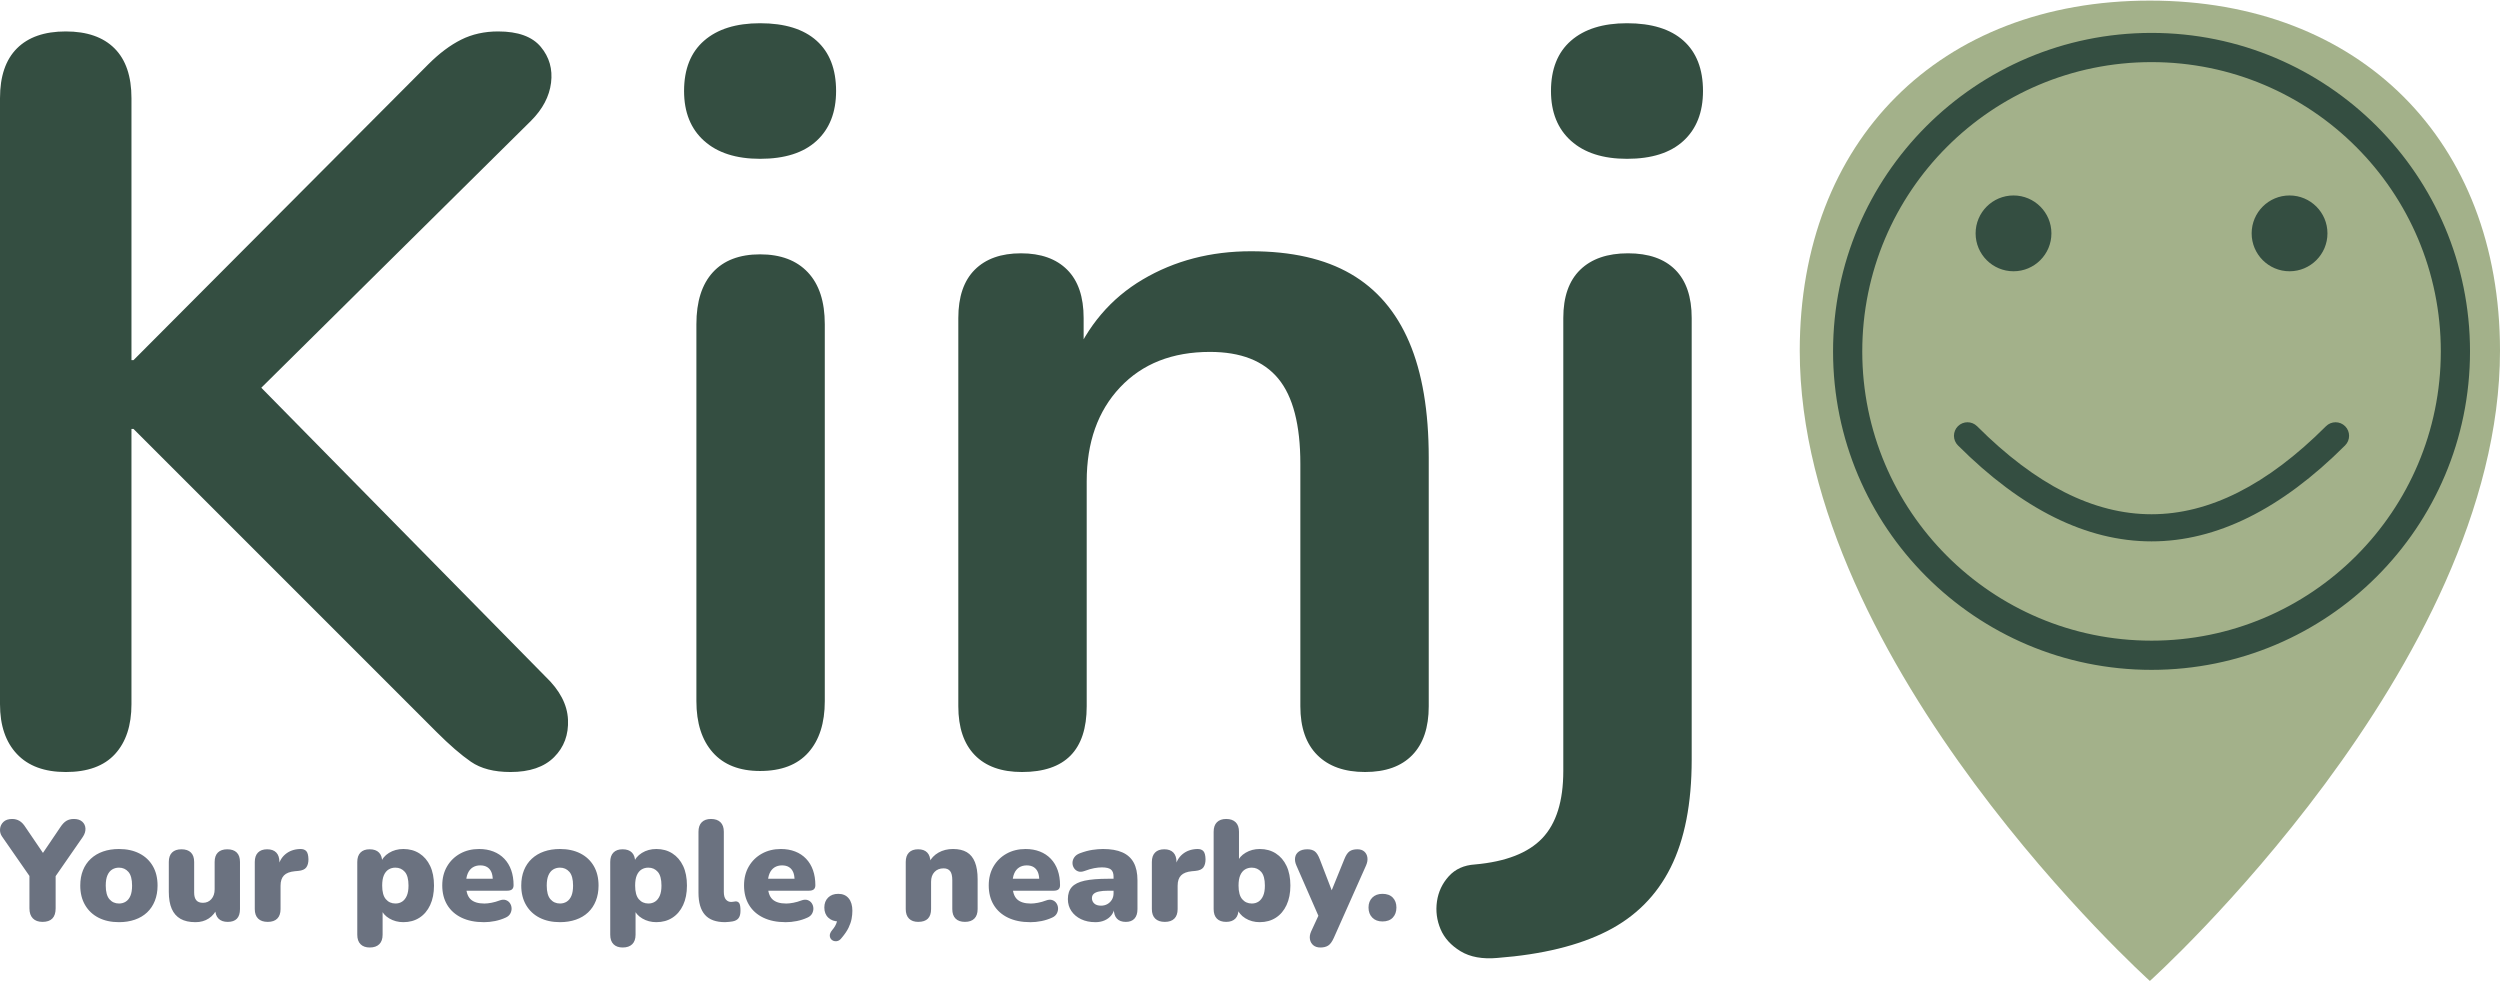
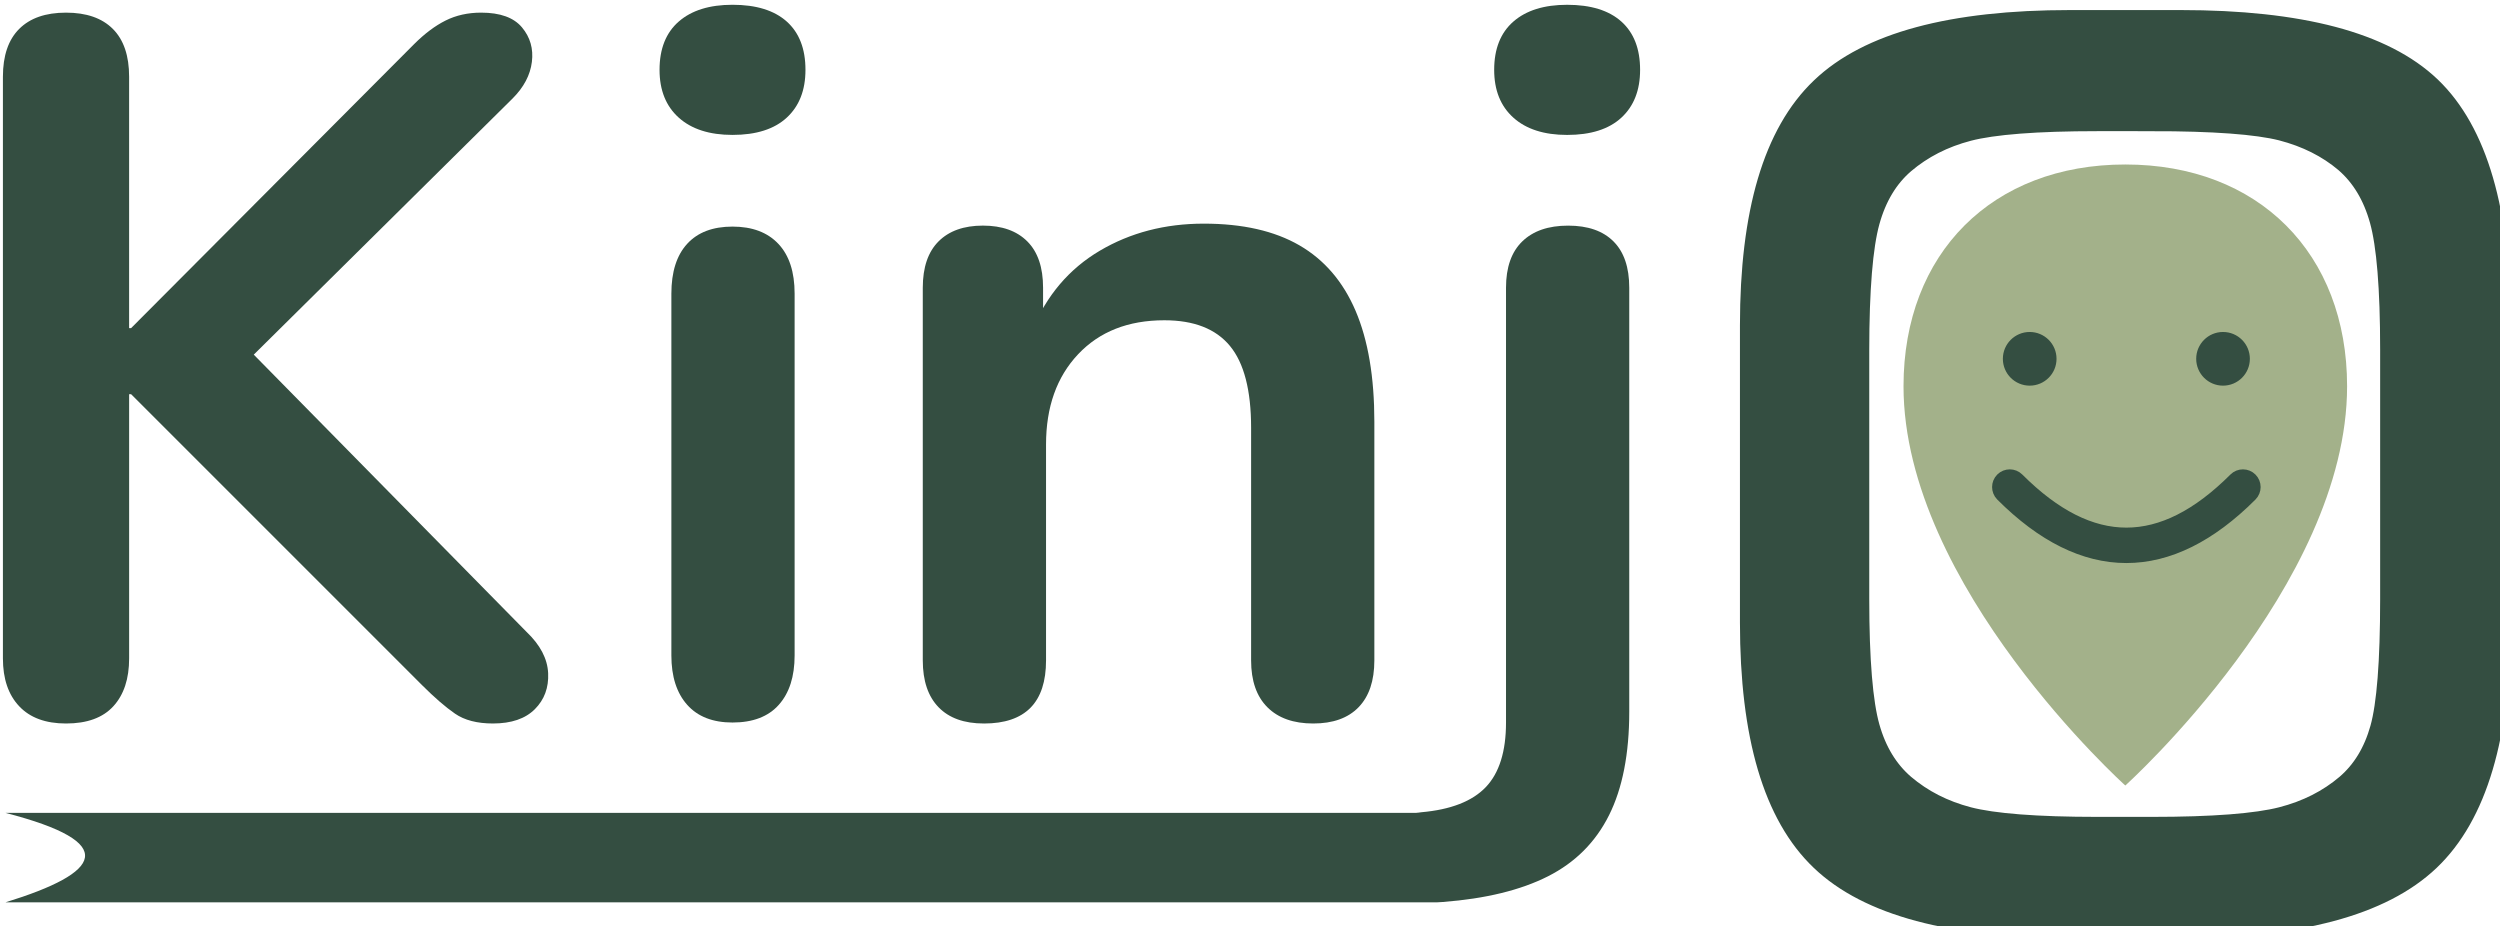
- <svg xmlns="http://www.w3.org/2000/svg" xml:space="preserve" width="3.413in" height="1.34in" version="1.1" style="shape-rendering:geometricPrecision; text-rendering:geometricPrecision; image-rendering:optimizeQuality; fill-rule:evenodd; clip-rule:evenodd" viewBox="0 0 3413.33 1340">
+ <svg xmlns="http://www.w3.org/2000/svg" xml:space="preserve" width="3.538in" height="1.31in" version="1.1" style="shape-rendering:geometricPrecision; text-rendering:geometricPrecision; image-rendering:optimizeQuality; fill-rule:evenodd; clip-rule:evenodd" viewBox="0 0 3538.4 1310">
  <defs>
    <style type="text/css">
   
+     .str2 {stroke:#344E41;stroke-width:41.67;stroke-miterlimit:2.613}
    .str0 {stroke:#344E41;stroke-width:3;stroke-miterlimit:2.613}
-     .fil3 {fill:#344E41}
+     .str1 {stroke:#344E41;stroke-width:27.78;stroke-linecap:round;stroke-miterlimit:2.613}
+     .fil2 {fill:#344E41}
    .fil0 {fill:#344E41;fill-rule:nonzero}
-     .fil1 {fill:#6B7280;fill-rule:nonzero}
-     .fil2 {fill:#A3B18A;fill-rule:nonzero}
+     .fil1 {fill:#A3B18A;fill-rule:nonzero}
   
  </style>
  </defs>
  <g id="Layer_x0020_1">
-     <g id="_2658802984112">
-       <g>
-         <path class="fil0" d="M89.75 1053.99c-28.98,0 -51.19,-8.18 -66.61,-24.54 -15.43,-16.36 -23.14,-39.04 -23.14,-68.02l0 -827.41c0,-29.92 7.71,-52.59 23.14,-68.02 15.43,-15.43 37.63,-23.14 66.61,-23.14 28.98,0 51.19,7.71 66.61,23.14 15.43,15.43 23.14,38.09 23.14,68.02l0 357.61 2.8 0 402.48 -403.89c14.96,-14.96 29.92,-26.18 44.88,-33.66 14.96,-7.48 31.79,-11.22 50.48,-11.22 27.11,0 46.51,7.02 58.2,21.04 11.69,14.02 16.36,30.38 14.02,49.08 -2.34,18.7 -11.45,35.99 -27.35,51.89l-409.5 405.29 1.4 -81.33 427.73 434.74c19.63,18.7 29.92,38.33 30.85,58.9 0.94,20.57 -5.37,37.63 -18.93,51.19 -13.56,13.56 -33.42,20.33 -59.6,20.33 -22.44,0 -40.44,-4.67 -53.99,-14.02 -13.56,-9.35 -29.22,-22.91 -46.98,-40.67l-413.7 -413.7 -2.8 0 0 375.84c0,28.98 -7.48,51.65 -22.44,68.02 -14.96,16.36 -37.39,24.54 -67.31,24.54zm948.01 -1.4c-28.05,0 -49.55,-8.41 -64.51,-25.24 -14.96,-16.83 -22.44,-40.2 -22.44,-70.12l0 -514.67c0,-30.85 7.48,-54.46 22.44,-70.82 14.96,-16.36 36.46,-24.54 64.51,-24.54 28.05,0 49.78,8.18 65.21,24.54 15.43,16.36 23.14,39.96 23.14,70.82l0 514.67c0,29.92 -7.48,53.29 -22.44,70.12 -14.96,16.83 -36.93,25.24 -65.91,25.24zm0 -835.82c-32.72,0 -58.2,-8.18 -76.43,-24.54 -18.23,-16.36 -27.35,-39.03 -27.35,-68.02 0,-29.92 9.11,-52.82 27.35,-68.72 18.23,-15.89 43.71,-23.84 76.43,-23.84 33.65,0 59.37,7.94 77.13,23.84 17.76,15.89 26.65,38.8 26.65,68.72 0,28.98 -8.88,51.66 -26.65,68.02 -17.76,16.36 -43.48,24.54 -77.13,24.54zm357.61 837.22c-28.05,0 -49.55,-7.71 -64.51,-23.14 -14.96,-15.43 -22.44,-37.63 -22.44,-66.61l0 -530.1c0,-28.98 7.48,-50.95 22.44,-65.91 14.96,-14.96 36,-22.44 63.11,-22.44 27.11,0 48.15,7.48 63.11,22.44 14.96,14.96 22.44,36.93 22.44,65.91l0 95.36 -15.43 -35.06c20.57,-49.55 52.59,-87.18 96.06,-112.89 43.48,-25.71 92.79,-38.57 147.95,-38.57 55.16,0 100.5,10.29 136.03,30.85 35.53,20.57 62.17,51.65 79.93,93.26 17.77,41.6 26.65,94.19 26.65,157.76l0 339.38c0,28.98 -7.48,51.19 -22.44,66.61 -14.96,15.43 -36.46,23.14 -64.51,23.14 -28.05,0 -49.79,-7.71 -65.21,-23.14 -15.43,-15.43 -23.14,-37.63 -23.14,-66.61l0 -330.96c0,-53.29 -10.05,-92.09 -30.15,-116.4 -20.1,-24.31 -51.19,-36.46 -93.26,-36.46 -51.42,0 -92.32,16.13 -122.71,48.38 -30.39,32.26 -45.58,75.03 -45.58,128.32l0 307.12c0,59.83 -29.45,89.75 -88.35,89.75zm649.31 253.83c-20.57,1.87 -37.4,-1.17 -50.49,-9.11 -13.09,-7.94 -22.2,-18 -27.35,-30.15 -5.14,-12.15 -6.78,-24.78 -4.91,-37.87 1.87,-13.09 7.25,-24.54 16.13,-34.36 8.88,-9.81 20.8,-15.19 35.76,-16.13 42.07,-3.74 72.69,-15.66 91.85,-35.76 19.17,-20.1 28.75,-50.72 28.75,-91.86l0 -618.45c0,-28.98 7.71,-50.95 23.14,-65.91 15.43,-14.96 37.16,-22.44 65.21,-22.44 28.05,0 49.56,7.48 64.51,22.44 14.96,14.96 22.44,36.93 22.44,65.91l0 603.02c0,59.83 -9.58,108.92 -28.75,147.25 -19.17,38.33 -48.15,67.31 -86.95,86.95 -38.8,19.63 -88.58,31.79 -149.35,36.46zm176.7 -1091.05c-32.72,0 -58.2,-8.18 -76.43,-24.54 -18.23,-16.36 -27.35,-39.03 -27.35,-68.02 0,-29.92 9.11,-52.82 27.35,-68.72 18.23,-15.89 43.71,-23.84 76.43,-23.84 33.66,0 59.37,7.94 77.13,23.84 17.76,15.89 26.65,38.8 26.65,68.72 0,28.98 -8.88,51.66 -26.65,68.02 -17.76,16.36 -43.48,24.54 -77.13,24.54z" />
-         <path class="fil1" d="M58.08 1258.61c-5.7,0 -10.11,-1.59 -13.22,-4.76 -3.11,-3.17 -4.67,-7.74 -4.67,-13.7l0 -53.25 7.39 19.63 -44.7 -64.33c-2.2,-3.11 -3.14,-6.57 -2.82,-10.4 0.32,-3.82 1.88,-7.06 4.67,-9.72 2.78,-2.66 6.77,-3.98 11.95,-3.98 3.63,0 6.93,0.87 9.91,2.62 2.98,1.75 5.76,4.7 8.35,8.84l27.21 40.04 -7 0 27.21 -40.23c2.72,-4.15 5.51,-7.06 8.36,-8.74 2.85,-1.69 6.22,-2.53 10.11,-2.53 4.92,0 8.74,1.23 11.47,3.69 2.72,2.46 4.18,5.57 4.37,9.33 0.2,3.76 -1,7.58 -3.59,11.47l-44.31 63.94 7.19 -19.63 0 53.25c0,12.31 -5.96,18.46 -17.88,18.46zm104.37 0.39c-10.63,0 -19.89,-2.01 -27.79,-6.02 -7.91,-4.02 -14.06,-9.78 -18.46,-17.3 -4.41,-7.52 -6.61,-16.39 -6.61,-26.62 0,-7.78 1.23,-14.74 3.69,-20.89 2.46,-6.15 6.03,-11.4 10.69,-15.74 4.66,-4.34 10.23,-7.64 16.71,-9.91 6.48,-2.27 13.73,-3.4 21.77,-3.4 10.62,0 19.89,2.01 27.79,6.02 7.9,4.02 14.03,9.75 18.37,17.2 4.34,7.45 6.51,16.36 6.51,26.72 0,7.64 -1.23,14.57 -3.69,20.79 -2.46,6.22 -5.99,11.5 -10.59,15.84 -4.6,4.34 -10.17,7.65 -16.72,9.91 -6.54,2.27 -13.77,3.4 -21.67,3.4zm0 -25.46c3.5,0 6.61,-0.87 9.33,-2.62 2.72,-1.75 4.83,-4.41 6.32,-7.97 1.49,-3.56 2.23,-8.19 2.23,-13.89 0,-8.69 -1.69,-14.93 -5.05,-18.76 -3.37,-3.82 -7.65,-5.73 -12.83,-5.73 -3.5,0 -6.61,0.84 -9.33,2.52 -2.72,1.69 -4.86,4.31 -6.41,7.87 -1.56,3.56 -2.33,8.26 -2.33,14.09 0,8.55 1.69,14.77 5.05,18.65 3.37,3.89 7.71,5.83 13.02,5.83zm104.37 25.46c-8.29,0 -15.09,-1.52 -20.41,-4.57 -5.31,-3.05 -9.3,-7.61 -11.95,-13.7 -2.66,-6.09 -3.98,-13.8 -3.98,-23.13l0 -40.81c0,-5.7 1.49,-10.01 4.47,-12.93 2.98,-2.91 7.26,-4.37 12.83,-4.37 5.57,0 9.85,1.46 12.83,4.37 2.98,2.92 4.47,7.22 4.47,12.93l0 41.78c0,4.67 0.97,8.16 2.91,10.5 1.94,2.33 4.99,3.5 9.13,3.5 4.67,0 8.49,-1.68 11.47,-5.05 2.98,-3.37 4.47,-7.84 4.47,-13.41l0 -37.31c0,-5.7 1.49,-10.01 4.47,-12.93 2.98,-2.91 7.26,-4.37 12.83,-4.37 5.57,0 9.85,1.46 12.83,4.37 2.98,2.92 4.47,7.22 4.47,12.93l0 64.33c0,11.66 -5.57,17.49 -16.71,17.49 -5.44,0 -9.65,-1.49 -12.63,-4.47 -2.98,-2.98 -4.47,-7.32 -4.47,-13.02l0 -11.27 3.11 9.52c-2.85,6.35 -6.83,11.21 -11.96,14.57 -5.11,3.37 -11.17,5.06 -18.17,5.06zm98.73 -0.39c-5.7,0 -10.07,-1.49 -13.12,-4.47 -3.04,-2.98 -4.57,-7.32 -4.57,-13.02l0 -64.33c0,-5.57 1.46,-9.85 4.37,-12.83 2.91,-2.98 7.09,-4.47 12.54,-4.47 5.44,0 9.59,1.49 12.44,4.47 2.85,2.98 4.28,7.26 4.28,12.83l0 7.97 -1.94 0c1.3,-7.78 4.63,-13.93 10.01,-18.46 5.38,-4.54 12.08,-6.93 20.11,-7.19 3.76,-0.13 6.57,0.81 8.46,2.81 1.88,2.01 2.88,5.74 3.01,11.18 0,4.67 -0.97,8.36 -2.92,11.08 -1.94,2.72 -5.63,4.34 -11.08,4.86l-4.47 0.39c-6.87,0.65 -11.85,2.56 -14.96,5.73 -3.11,3.17 -4.67,7.87 -4.67,14.09l0 31.87c0,5.7 -1.49,10.04 -4.47,13.02 -2.98,2.98 -7.32,4.47 -13.02,4.47zm139.35 34.98c-5.44,0 -9.65,-1.49 -12.63,-4.47 -2.98,-2.98 -4.47,-7.32 -4.47,-13.02l0 -99.31c0,-5.57 1.46,-9.85 4.37,-12.83 2.91,-2.98 7.09,-4.47 12.54,-4.47 5.57,0 9.81,1.49 12.73,4.47 2.92,2.98 4.37,7.26 4.37,12.83l0 11.27 -2.14 -9.52c1.81,-5.83 5.6,-10.53 11.37,-14.09 5.76,-3.56 12.34,-5.34 19.72,-5.34 8.3,0 15.58,2.01 21.87,6.02 6.28,4.02 11.18,9.72 14.67,17.1 3.5,7.39 5.25,16.33 5.25,26.82 0,10.23 -1.75,19.11 -5.25,26.62 -3.5,7.52 -8.39,13.28 -14.67,17.3 -6.28,4.02 -13.57,6.02 -21.87,6.02 -7.13,0 -13.54,-1.69 -19.24,-5.06 -5.7,-3.37 -9.52,-7.77 -11.46,-13.21l2.33 0 0 35.37c0,5.7 -1.52,10.04 -4.57,13.02 -3.05,2.98 -7.35,4.47 -12.93,4.47zm34.98 -60.06c3.5,0 6.57,-0.87 9.23,-2.62 2.65,-1.75 4.76,-4.41 6.31,-7.97 1.56,-3.56 2.33,-8.19 2.33,-13.89 0,-8.69 -1.68,-14.93 -5.05,-18.76 -3.37,-3.82 -7.65,-5.73 -12.83,-5.73 -3.5,0 -6.61,0.84 -9.33,2.52 -2.72,1.69 -4.86,4.31 -6.41,7.87 -1.56,3.56 -2.33,8.26 -2.33,14.09 0,8.55 1.69,14.77 5.05,18.65 3.37,3.89 7.71,5.83 13.02,5.83zm120.5 25.46c-11.66,0 -21.73,-2.04 -30.22,-6.12 -8.49,-4.08 -15,-9.88 -19.53,-17.39 -4.54,-7.52 -6.8,-16.39 -6.8,-26.63 0,-9.85 2.17,-18.5 6.51,-25.94 4.34,-7.45 10.3,-13.28 17.88,-17.49 7.58,-4.21 16.23,-6.31 25.95,-6.31 7.13,0 13.6,1.13 19.43,3.4 5.83,2.27 10.82,5.57 14.96,9.91 4.15,4.34 7.29,9.56 9.43,15.65 2.14,6.09 3.21,12.89 3.21,20.41 0,2.59 -0.71,4.5 -2.14,5.73 -1.43,1.23 -3.69,1.85 -6.8,1.85l-59.47 0 0 -16.33 43.15 0 -3.11 2.53c0,-4.8 -0.65,-8.68 -1.94,-11.66 -1.3,-2.98 -3.21,-5.25 -5.74,-6.8 -2.52,-1.56 -5.67,-2.33 -9.43,-2.33 -4.02,0 -7.48,0.94 -10.4,2.81 -2.91,1.88 -5.15,4.63 -6.7,8.26 -1.56,3.63 -2.33,8.17 -2.33,13.61l0 1.75c0,9.2 2.04,15.78 6.12,19.73 4.08,3.95 10.4,5.93 18.95,5.93 2.85,0 6.12,-0.35 9.81,-1.07 3.69,-0.71 7.22,-1.72 10.59,-3.01 3.37,-1.3 6.28,-1.52 8.75,-0.68 2.46,0.84 4.37,2.27 5.73,4.28 1.36,2.01 2.11,4.28 2.24,6.8 0.13,2.52 -0.46,4.99 -1.75,7.39 -1.3,2.39 -3.43,4.24 -6.41,5.54 -4.54,2.07 -9.36,3.63 -14.48,4.67 -5.12,1.04 -10.27,1.56 -15.45,1.56zm104.17 0c-10.63,0 -19.89,-2.01 -27.79,-6.02 -7.91,-4.02 -14.06,-9.78 -18.47,-17.3 -4.4,-7.52 -6.61,-16.39 -6.61,-26.62 0,-7.78 1.23,-14.74 3.69,-20.89 2.46,-6.15 6.03,-11.4 10.69,-15.74 4.67,-4.34 10.24,-7.64 16.72,-9.91 6.48,-2.27 13.73,-3.4 21.77,-3.4 10.62,0 19.89,2.01 27.79,6.02 7.9,4.02 14.02,9.75 18.37,17.2 4.34,7.45 6.51,16.36 6.51,26.72 0,7.64 -1.23,14.57 -3.69,20.79 -2.46,6.22 -6,11.5 -10.59,15.84 -4.6,4.34 -10.17,7.65 -16.71,9.91 -6.54,2.27 -13.77,3.4 -21.67,3.4zm0 -25.46c3.5,0 6.61,-0.87 9.33,-2.62 2.72,-1.75 4.83,-4.41 6.32,-7.97 1.49,-3.56 2.23,-8.19 2.23,-13.89 0,-8.69 -1.69,-14.93 -5.05,-18.76 -3.37,-3.82 -7.65,-5.73 -12.83,-5.73 -3.5,0 -6.61,0.84 -9.33,2.52 -2.72,1.69 -4.86,4.31 -6.41,7.87 -1.56,3.56 -2.33,8.26 -2.33,14.09 0,8.55 1.68,14.77 5.05,18.65 3.37,3.89 7.71,5.83 13.02,5.83zm85.71 60.06c-5.44,0 -9.65,-1.49 -12.63,-4.47 -2.98,-2.98 -4.47,-7.32 -4.47,-13.02l0 -99.31c0,-5.57 1.46,-9.85 4.37,-12.83 2.92,-2.98 7.09,-4.47 12.54,-4.47 5.57,0 9.81,1.49 12.73,4.47 2.91,2.98 4.37,7.26 4.37,12.83l0 11.27 -2.14 -9.52c1.81,-5.83 5.6,-10.53 11.37,-14.09 5.77,-3.56 12.34,-5.34 19.73,-5.34 8.29,0 15.58,2.01 21.87,6.02 6.28,4.02 11.17,9.72 14.67,17.1 3.5,7.39 5.24,16.33 5.24,26.82 0,10.23 -1.75,19.11 -5.24,26.62 -3.5,7.52 -8.39,13.28 -14.67,17.3 -6.29,4.02 -13.57,6.02 -21.87,6.02 -7.13,0 -13.54,-1.69 -19.24,-5.06 -5.7,-3.37 -9.52,-7.77 -11.47,-13.21l2.33 0 0 35.37c0,5.7 -1.52,10.04 -4.57,13.02 -3.04,2.98 -7.35,4.47 -12.92,4.47zm34.98 -60.06c3.5,0 6.58,-0.87 9.23,-2.62 2.66,-1.75 4.76,-4.41 6.32,-7.97 1.56,-3.56 2.33,-8.19 2.33,-13.89 0,-8.69 -1.69,-14.93 -5.05,-18.76 -3.37,-3.82 -7.65,-5.73 -12.83,-5.73 -3.5,0 -6.61,0.84 -9.33,2.52 -2.72,1.69 -4.86,4.31 -6.41,7.87 -1.56,3.56 -2.33,8.26 -2.33,14.09 0,8.55 1.68,14.77 5.05,18.65 3.37,3.89 7.71,5.83 13.02,5.83zm104.76 25.46c-12.44,0 -21.61,-3.33 -27.5,-10.01 -5.9,-6.67 -8.84,-16.75 -8.84,-30.22l0 -83.18c0,-5.7 1.49,-10.04 4.47,-13.02 2.98,-2.98 7.19,-4.47 12.63,-4.47 5.57,0 9.88,1.49 12.93,4.47 3.04,2.98 4.57,7.32 4.57,13.02l0 82.01c0,4.8 0.94,8.3 2.82,10.5 1.88,2.2 4.31,3.3 7.29,3.3 0.91,0 1.85,-0.09 2.82,-0.29 0.97,-0.19 2.04,-0.35 3.2,-0.48 2.2,0 3.85,0.84 4.96,2.53 1.1,1.68 1.65,5.11 1.65,10.3 0,4.54 -0.91,7.93 -2.72,10.2 -1.81,2.27 -4.6,3.73 -8.36,4.37 -1.04,0.13 -2.53,0.32 -4.47,0.58 -1.94,0.26 -3.76,0.39 -5.44,0.39zm82.41 0c-11.66,0 -21.74,-2.04 -30.22,-6.12 -8.49,-4.08 -15,-9.88 -19.53,-17.39 -4.54,-7.52 -6.8,-16.39 -6.8,-26.63 0,-9.85 2.17,-18.5 6.51,-25.94 4.34,-7.45 10.3,-13.28 17.88,-17.49 7.58,-4.21 16.23,-6.31 25.94,-6.31 7.13,0 13.61,1.13 19.44,3.4 5.83,2.27 10.82,5.57 14.96,9.91 4.15,4.34 7.29,9.56 9.43,15.65 2.14,6.09 3.21,12.89 3.21,20.41 0,2.59 -0.71,4.5 -2.14,5.73 -1.43,1.23 -3.69,1.85 -6.8,1.85l-59.47 0 0 -16.33 43.15 0 -3.11 2.53c0,-4.8 -0.65,-8.68 -1.94,-11.66 -1.3,-2.98 -3.2,-5.25 -5.73,-6.8 -2.53,-1.56 -5.67,-2.33 -9.43,-2.33 -4.02,0 -7.48,0.94 -10.4,2.81 -2.91,1.88 -5.15,4.63 -6.7,8.26 -1.56,3.63 -2.33,8.17 -2.33,13.61l0 1.75c0,9.2 2.04,15.78 6.12,19.73 4.08,3.95 10.4,5.93 18.95,5.93 2.85,0 6.12,-0.35 9.81,-1.07 3.69,-0.71 7.22,-1.72 10.59,-3.01 3.37,-1.3 6.28,-1.52 8.75,-0.68 2.46,0.84 4.37,2.27 5.73,4.28 1.36,2.01 2.11,4.28 2.24,6.8 0.13,2.52 -0.45,4.99 -1.75,7.39 -1.3,2.39 -3.43,4.24 -6.41,5.54 -4.54,2.07 -9.36,3.63 -14.48,4.67 -5.12,1.04 -10.27,1.56 -15.45,1.56zm76.96 21.19c-2.07,2.85 -4.37,4.44 -6.9,4.76 -2.53,0.32 -4.7,-0.19 -6.51,-1.56 -1.81,-1.36 -2.81,-3.24 -3.01,-5.63 -0.19,-2.4 0.87,-5.02 3.21,-7.87 3.24,-3.76 5.37,-7.51 6.41,-11.27 1.04,-3.76 1.56,-7.13 1.56,-10.11l1.17 9.52c-5.96,0 -10.76,-1.72 -14.38,-5.15 -3.63,-3.43 -5.44,-8.07 -5.44,-13.89 0,-5.57 1.72,-10.07 5.15,-13.51 3.43,-3.43 8.06,-5.15 13.89,-5.15 6.09,0 10.82,2.04 14.19,6.12 3.37,4.08 5.06,9.75 5.06,17 0,3.63 -0.36,7.32 -1.07,11.08 -0.71,3.76 -2.07,7.74 -4.08,11.95 -2.01,4.21 -5.09,8.78 -9.23,13.7zm104.37 -21.57c-5.44,0 -9.65,-1.49 -12.63,-4.47 -2.98,-2.98 -4.47,-7.32 -4.47,-13.02l0 -64.33c0,-5.57 1.46,-9.85 4.37,-12.83 2.92,-2.98 7.09,-4.47 12.54,-4.47 5.44,0 9.59,1.49 12.44,4.47 2.85,2.98 4.28,7.26 4.28,12.83l0 9.13 -2.14 -7.97c3.11,-6.09 7.55,-10.75 13.31,-13.99 5.77,-3.24 12.34,-4.86 19.73,-4.86 7.64,0 13.93,1.46 18.85,4.37 4.93,2.91 8.62,7.45 11.08,13.6 2.46,6.15 3.69,13.89 3.69,23.22l0 40.81c0,5.7 -1.49,10.04 -4.47,13.02 -2.98,2.98 -7.25,4.47 -12.83,4.47 -5.57,0 -9.85,-1.49 -12.83,-4.47 -2.98,-2.98 -4.47,-7.32 -4.47,-13.02l0 -39.45c0,-5.83 -1,-9.98 -3.01,-12.44 -2.01,-2.46 -4.96,-3.69 -8.84,-3.69 -5.19,0 -9.33,1.65 -12.44,4.96 -3.11,3.3 -4.67,7.74 -4.67,13.31l0 37.31c0,11.66 -5.83,17.49 -17.49,17.49zm152.76 0.39c-11.66,0 -21.73,-2.04 -30.22,-6.12 -8.48,-4.08 -15,-9.88 -19.53,-17.39 -4.54,-7.52 -6.8,-16.39 -6.8,-26.63 0,-9.85 2.17,-18.5 6.51,-25.94 4.34,-7.45 10.3,-13.28 17.88,-17.49 7.58,-4.21 16.23,-6.31 25.94,-6.31 7.13,0 13.6,1.13 19.43,3.4 5.83,2.27 10.82,5.57 14.97,9.91 4.15,4.34 7.29,9.56 9.43,15.65 2.14,6.09 3.2,12.89 3.2,20.41 0,2.59 -0.71,4.5 -2.14,5.73 -1.43,1.23 -3.69,1.85 -6.8,1.85l-59.47 0 0 -16.33 43.15 0 -3.11 2.53c0,-4.8 -0.65,-8.68 -1.94,-11.66 -1.3,-2.98 -3.2,-5.25 -5.73,-6.8 -2.53,-1.56 -5.67,-2.33 -9.43,-2.33 -4.02,0 -7.48,0.94 -10.4,2.81 -2.92,1.88 -5.15,4.63 -6.7,8.26 -1.56,3.63 -2.33,8.17 -2.33,13.61l0 1.75c0,9.2 2.04,15.78 6.12,19.73 4.08,3.95 10.4,5.93 18.95,5.93 2.85,0 6.12,-0.35 9.81,-1.07 3.69,-0.71 7.22,-1.72 10.59,-3.01 3.37,-1.3 6.28,-1.52 8.74,-0.68 2.46,0.84 4.37,2.27 5.73,4.28 1.36,2.01 2.11,4.28 2.24,6.8 0.13,2.52 -0.45,4.99 -1.75,7.39 -1.3,2.39 -3.43,4.24 -6.41,5.54 -4.54,2.07 -9.36,3.63 -14.48,4.67 -5.12,1.04 -10.27,1.56 -15.45,1.56zm89.01 0c-7.39,0 -13.89,-1.36 -19.53,-4.08 -5.63,-2.72 -10.04,-6.44 -13.22,-11.17 -3.17,-4.73 -4.76,-10.14 -4.76,-16.23 0,-7 1.81,-12.5 5.44,-16.52 3.63,-4.02 9.46,-6.9 17.49,-8.65 8.04,-1.75 18.72,-2.62 32.07,-2.62l10.69 0 0 16.33 -10.69 0c-5.06,0 -9.24,0.35 -12.54,1.07 -3.3,0.71 -5.73,1.81 -7.29,3.3 -1.56,1.49 -2.33,3.4 -2.33,5.73 0,2.98 1.07,5.44 3.2,7.39 2.14,1.94 5.22,2.92 9.23,2.92 3.24,0 6.12,-0.71 8.65,-2.14 2.53,-1.43 4.57,-3.4 6.12,-5.93 1.56,-2.53 2.33,-5.47 2.33,-8.84l0 -22.54c0,-4.67 -1.2,-7.97 -3.59,-9.91 -2.4,-1.94 -6.51,-2.91 -12.34,-2.91 -3.11,0 -6.61,0.35 -10.5,1.07 -3.89,0.71 -8.22,1.98 -13.02,3.79 -3.5,1.3 -6.48,1.49 -8.94,0.58 -2.46,-0.91 -4.37,-2.46 -5.73,-4.67 -1.36,-2.2 -2.01,-4.6 -1.94,-7.19 0.06,-2.59 0.91,-5.06 2.52,-7.39 1.62,-2.33 4.11,-4.15 7.48,-5.44 6.22,-2.33 11.95,-3.89 17.2,-4.67 5.25,-0.78 10.07,-1.17 14.48,-1.17 10.63,0 19.41,1.52 26.33,4.57 6.93,3.04 12.11,7.71 15.55,13.99 3.43,6.28 5.15,14.35 5.15,24.2l0 39.26c0,5.7 -1.36,10.04 -4.08,13.02 -2.72,2.98 -6.67,4.47 -11.85,4.47 -5.31,0 -9.36,-1.49 -12.15,-4.47 -2.78,-2.98 -4.18,-7.32 -4.18,-13.02l0 -5.05 1.17 2.72c-0.65,4.15 -2.14,7.71 -4.47,10.69 -2.33,2.98 -5.38,5.31 -9.13,7 -3.76,1.69 -8.04,2.53 -12.83,2.53zm94.85 -0.39c-5.7,0 -10.07,-1.49 -13.12,-4.47 -3.04,-2.98 -4.57,-7.32 -4.57,-13.02l0 -64.33c0,-5.57 1.46,-9.85 4.37,-12.83 2.92,-2.98 7.09,-4.47 12.54,-4.47 5.44,0 9.59,1.49 12.44,4.47 2.85,2.98 4.28,7.26 4.28,12.83l0 7.97 -1.94 0c1.3,-7.78 4.63,-13.93 10.01,-18.46 5.38,-4.54 12.08,-6.93 20.12,-7.19 3.76,-0.13 6.57,0.81 8.45,2.81 1.88,2.01 2.88,5.74 3.01,11.18 0,4.67 -0.97,8.36 -2.91,11.08 -1.94,2.72 -5.64,4.34 -11.08,4.86l-4.47 0.39c-6.87,0.65 -11.86,2.56 -14.96,5.73 -3.11,3.17 -4.67,7.87 -4.67,14.09l0 31.87c0,5.7 -1.49,10.04 -4.47,13.02 -2.98,2.98 -7.32,4.47 -13.02,4.47zm129.63 0.39c-7.38,0 -13.96,-1.78 -19.72,-5.35 -5.77,-3.56 -9.56,-8.26 -11.37,-14.09l2.14 -7.97 0 9.52c0,5.7 -1.46,10.04 -4.37,13.02 -2.92,2.98 -7.1,4.47 -12.54,4.47 -5.57,0 -9.81,-1.49 -12.73,-4.47 -2.92,-2.98 -4.37,-7.32 -4.37,-13.02l0 -105.53c0,-5.7 1.49,-10.04 4.47,-13.02 2.98,-2.98 7.19,-4.47 12.63,-4.47 5.57,0 9.88,1.49 12.93,4.47 3.05,2.98 4.57,7.32 4.57,13.02l0 41.59 -2.33 0c1.94,-5.31 5.76,-9.65 11.47,-13.02 5.7,-3.37 12.11,-5.05 19.24,-5.05 8.3,0 15.58,2.01 21.87,6.02 6.28,4.02 11.18,9.72 14.67,17.1 3.5,7.39 5.25,16.33 5.25,26.82 0,10.23 -1.75,19.11 -5.25,26.62 -3.5,7.52 -8.39,13.28 -14.67,17.3 -6.28,4.02 -13.57,6.02 -21.87,6.02zm-10.88 -25.46c3.5,0 6.57,-0.87 9.23,-2.62 2.65,-1.75 4.76,-4.41 6.31,-7.97 1.56,-3.56 2.33,-8.19 2.33,-13.89 0,-8.69 -1.69,-14.93 -5.06,-18.76 -3.37,-3.82 -7.65,-5.73 -12.83,-5.73 -3.5,0 -6.61,0.84 -9.33,2.52 -2.72,1.69 -4.86,4.31 -6.41,7.87 -1.56,3.56 -2.33,8.26 -2.33,14.09 0,8.55 1.69,14.77 5.06,18.65 3.37,3.89 7.71,5.83 13.02,5.83zm93.68 60.06c-4.02,0 -7.26,-1.04 -9.72,-3.11 -2.46,-2.07 -3.98,-4.8 -4.57,-8.16 -0.58,-3.37 -0.03,-6.93 1.65,-10.69l13.02 -28.18 0 13.99 -33.23 -75.99c-1.69,-3.89 -2.24,-7.52 -1.65,-10.89 0.58,-3.37 2.3,-6.06 5.15,-8.06 2.85,-2.01 6.74,-3.02 11.66,-3.02 4.15,0 7.48,0.94 10.01,2.82 2.53,1.88 4.83,5.54 6.9,10.98l19.43 50.53 -6.61 0 20.6 -50.72c2.07,-5.31 4.44,-8.91 7.09,-10.79 2.66,-1.88 6.25,-2.82 10.79,-2.82 3.89,0 7,1 9.33,3.02 2.33,2.01 3.76,4.7 4.28,8.06 0.52,3.37 -0.07,7 -1.75,10.89l-44.12 99.11c-2.33,5.19 -4.89,8.65 -7.67,10.4 -2.79,1.75 -6.32,2.63 -10.59,2.63zm84.74 -35.57c-5.83,0 -10.46,-1.75 -13.9,-5.25 -3.43,-3.5 -5.15,-8.1 -5.15,-13.8 0,-5.57 1.72,-10.07 5.15,-13.51 3.43,-3.43 8.07,-5.15 13.9,-5.15 6.09,0 10.78,1.72 14.09,5.15 3.3,3.43 4.95,7.94 4.95,13.51 0,5.7 -1.65,10.3 -4.95,13.8 -3.31,3.5 -8,5.25 -14.09,5.25z" />
-       </g>
-       <path class="fil2" d="M2935.29 0.75c-286.82,0 -478.04,191.22 -478.04,478.04 0,430.23 478.04,860.47 478.04,860.47 0,0 478.04,-430.24 478.04,-860.47 0,-286.82 -191.22,-478.04 -478.04,-478.04z" />
-       <path class="fil0 str0" d="M2799.36 318.56c0,-27.75 -22.5,-50.25 -50.25,-50.25 -27.76,0 -50.25,22.5 -50.25,50.25 0,27.76 22.5,50.25 50.25,50.25 27.75,0 50.25,-22.5 50.25,-50.25z" />
-       <path class="fil0 str0" d="M3176.25 318.56c0,-27.75 -22.5,-50.25 -50.25,-50.25 -27.76,0 -50.25,22.5 -50.25,50.25 0,27.76 22.5,50.25 50.25,50.25 27.75,0 50.25,-22.5 50.25,-50.25z" />
-       <path class="fil3 str0" d="M2698.31 582.93c160.83,160.83 317.67,160.83 478.49,0 6.62,-6.62 17.41,-6.62 24.03,0 6.62,6.62 6.62,17.41 0,24.03 -174.18,174.18 -352.37,174.18 -526.56,0 -6.62,-6.62 -6.62,-17.41 0,-24.03 6.62,-6.62 17.41,-6.62 24.03,0z" />
-       <path class="fil3 str0" d="M2937.56 46.36c239.33,0 433.33,194.01 433.33,433.33 0,239.33 -194.01,433.33 -433.33,433.33 -239.32,0 -433.33,-194.01 -433.33,-433.33 0,-239.32 194.01,-433.33 433.33,-433.33zm0 36.88c218.96,0 396.46,177.5 396.46,396.45 0,218.96 -177.5,396.45 -396.46,396.45 -218.96,0 -396.45,-177.5 -396.45,-396.45 0,-218.96 177.5,-396.45 396.45,-396.45z" />
+     <path class="fil0" d="M1392.59 1023.94c-27.91,0 -49.31,-7.67 -64.19,-23.02 -14.88,-15.35 -22.33,-37.44 -22.33,-66.28l0 -527.48c0,-28.84 7.44,-50.7 22.33,-65.59 14.89,-14.88 35.82,-22.33 62.8,-22.33 26.98,0 47.91,7.44 62.79,22.33 14.89,14.89 22.33,36.75 22.33,65.59l0 94.89 -15.35 -34.89c20.46,-49.3 52.33,-86.75 95.59,-112.33 43.26,-25.58 92.33,-38.37 147.22,-38.37 54.89,0 100,10.24 135.36,30.7 35.35,20.46 61.86,51.4 79.54,92.8 17.68,41.4 26.52,93.72 26.52,156.98l0 337.7c0,28.84 -7.44,50.93 -22.33,66.28 -14.88,15.35 -36.28,23.02 -64.19,23.02 -27.91,0 -49.54,-7.67 -64.89,-23.02 -15.35,-15.35 -23.02,-37.44 -23.02,-66.28l0 -329.32c0,-53.03 -10,-91.63 -30,-115.82 -20,-24.19 -50.93,-36.28 -92.8,-36.28 -51.17,0 -91.87,16.05 -122.1,48.14 -30.24,32.1 -45.35,74.66 -45.35,127.69l0 305.6c0,59.54 -29.3,89.31 -87.91,89.31z" />
+     <g id="_2300085021248">
+       <path class="fil0" d="M1036.76 190.87c-32.56,0 -57.91,-8.14 -76.06,-24.42 -18.14,-16.28 -27.21,-38.84 -27.21,-67.68 0,-29.77 9.07,-52.56 27.21,-68.37 18.14,-15.81 43.49,-23.72 76.06,-23.72 33.48,0 59.07,7.91 76.75,23.72 17.67,15.81 26.51,38.61 26.51,68.37 0,28.84 -8.84,51.4 -26.51,67.68 -17.68,16.28 -43.26,24.42 -76.75,24.42z" />
+       <path class="fil0" d="M1036.76 1022.55c-27.91,0 -49.31,-8.37 -64.19,-25.12 -14.88,-16.74 -22.33,-40 -22.33,-69.77l0 -512.13c0,-30.7 7.44,-54.19 22.33,-70.47 14.89,-16.28 36.28,-24.42 64.19,-24.42 27.91,0 49.54,8.14 64.89,24.42 15.35,16.28 23.02,39.77 23.02,70.47l0 512.13c0,29.77 -7.44,53.02 -22.33,69.77 -14.88,16.75 -36.75,25.12 -65.58,25.12z" />
    </g>
+     <path class="fil0" d="M93.44 1023.94c-28.84,0 -50.94,-8.14 -66.28,-24.42 -15.35,-16.28 -23.03,-38.84 -23.03,-67.68l0 -823.31c0,-29.78 7.67,-52.33 23.03,-67.68 15.35,-15.35 37.44,-23.03 66.28,-23.03 28.84,0 50.93,7.68 66.28,23.03 15.35,15.35 23.03,37.91 23.03,67.68l0 355.83 2.79 0 400.49 -401.89c14.89,-14.89 29.77,-26.05 44.66,-33.49 14.88,-7.44 31.63,-11.17 50.24,-11.17 26.98,0 46.28,6.98 57.91,20.94 11.63,13.95 16.28,30.23 13.96,48.84 -2.33,18.61 -11.4,35.81 -27.21,51.63l-407.47 403.28 1.39 -80.93 425.61 432.58c19.54,18.61 29.77,38.14 30.7,58.61 0.93,20.46 -5.35,37.44 -18.84,50.93 -13.49,13.49 -33.26,20.24 -59.3,20.24 -22.33,0 -40.24,-4.65 -53.72,-13.96 -13.49,-9.3 -29.07,-22.79 -46.75,-40.46l-411.65 -411.65 -2.79 0 0 373.98c0,28.84 -7.44,51.4 -22.33,67.68 -14.88,16.28 -37.21,24.42 -66.98,24.42z" />
+     <g id="_2300085011504">
+       <path class="fil1" d="M3008.07 232.74c-188.35,0 -313.91,125.57 -313.91,313.91 0,282.52 313.91,565.05 313.91,565.05 0,0 313.91,-282.52 313.91,-565.05 0,-188.35 -125.56,-313.91 -313.91,-313.91z" />
+       <path class="fil0 str0" d="M2909.23 507.77c0,-20.15 -16.33,-36.48 -36.48,-36.48 -20.15,0 -36.48,16.33 -36.48,36.48 0,20.15 16.33,36.49 36.48,36.49 20.15,0 36.48,-16.33 36.48,-36.49z" />
+       <path class="fil0 str0" d="M3182.87 507.77c0,-20.15 -16.33,-36.48 -36.48,-36.48 -20.15,0 -36.48,16.33 -36.48,36.48 0,20.15 16.33,36.49 36.48,36.49 20.15,0 36.48,-16.33 36.48,-36.49z" />
+       <path class="fil2 str1" d="M2852.46 681.38c105.61,105.61 208.6,105.61 314.21,0 4.35,-4.35 11.43,-4.35 15.78,0 4.35,4.35 4.35,11.44 0,15.78 -114.38,114.38 -231.39,114.38 -345.77,0 -4.35,-4.35 -4.35,-11.44 0,-15.78 4.35,-4.35 11.43,-4.35 15.78,0z" />
+       <path class="fil0 str2" d="M3045.55 164.73l-76.64 0c-86.87,0 -148.47,4.84 -184.52,14.22 -36.06,9.39 -67,25.32 -93.11,47.51 -24.42,21.05 -41.45,49.5 -51.39,85.35 -9.93,35.84 -15.05,97.3 -15.05,184.35l0 351.63c0,86.77 5.11,147.65 15.05,182.93 9.94,35.28 26.97,63.44 51.39,84.49 26.11,22.19 57.05,38.12 93.11,47.51 36.05,9.39 97.65,14.22 184.52,14.22l76.64 0c86.87,0 148.75,-4.84 185.37,-14.22 36.62,-9.39 67.85,-25.32 93.96,-47.51 23.85,-20.48 40.59,-48.07 50.24,-82.5 9.65,-34.43 14.48,-95.87 14.48,-184.92l0 -353.05c0,-87.34 -5.11,-148.79 -15.04,-184.63 -9.94,-35.85 -26.97,-64.29 -51.38,-85.35 -25.55,-21.62 -56.2,-36.98 -92.26,-46.37 -36.06,-9.1 -97.94,-13.65 -185.37,-13.65zm-562.07 295.87c0,-158.74 32.65,-269.13 98.22,-331.71 65.29,-62.59 181.39,-93.89 348.31,-93.89l156.13 0c168.63,0 285.01,30.72 349.74,92.46 64.44,61.74 96.8,172.97 96.8,333.13l0 420.48c0,159.31 -32.93,269.98 -98.5,332.28 -65.58,62.31 -181.68,93.31 -348.04,93.31l-156.13 0c-166.92,0 -283.02,-31 -348.31,-93.31 -65.57,-62.3 -98.22,-172.97 -98.22,-332.28l0 -420.48z" />
+     </g>
+     <path class="fil0" d="M2042.24 1276.55c-2.77,0.25 -5.48,0.41 -8.11,0.49l0 0.04 -3.01 0c-674.48,0 -1348.96,0 -2023.43,0 136.79,-42.22 163.19,-84.45 0,-126.67l1996.56 0c2.38,0 4.78,-0.63 7.29,-0.85 41.87,-3.66 72.33,-15.58 91.4,-35.58 19.07,-20 28.61,-50.47 28.61,-91.4l0 -615.39c0,-28.84 7.68,-50.7 23.02,-65.59 15.35,-14.88 36.98,-22.33 64.89,-22.33 27.91,0 49.31,7.44 64.19,22.33 14.89,14.89 22.33,36.75 22.33,65.59l0 600.04c0,59.54 -9.54,108.38 -28.61,146.52 -19.07,38.15 -47.91,66.98 -86.52,86.52 -38.61,19.54 -88.15,31.63 -148.61,36.28z" />
+     <path class="fil0" d="M2218.06 190.9c-32.56,0 -57.91,-8.14 -76.05,-24.42 -18.14,-16.28 -27.21,-38.84 -27.21,-67.68 0,-29.77 9.07,-52.56 27.21,-68.37 18.14,-15.81 43.49,-23.72 76.05,-23.72 33.49,0 59.07,7.91 76.75,23.72 17.68,15.81 26.52,38.61 26.52,68.37 0,28.84 -8.84,51.4 -26.52,67.68 -17.68,16.28 -43.26,24.42 -76.75,24.42z" />
  </g>
</svg>
